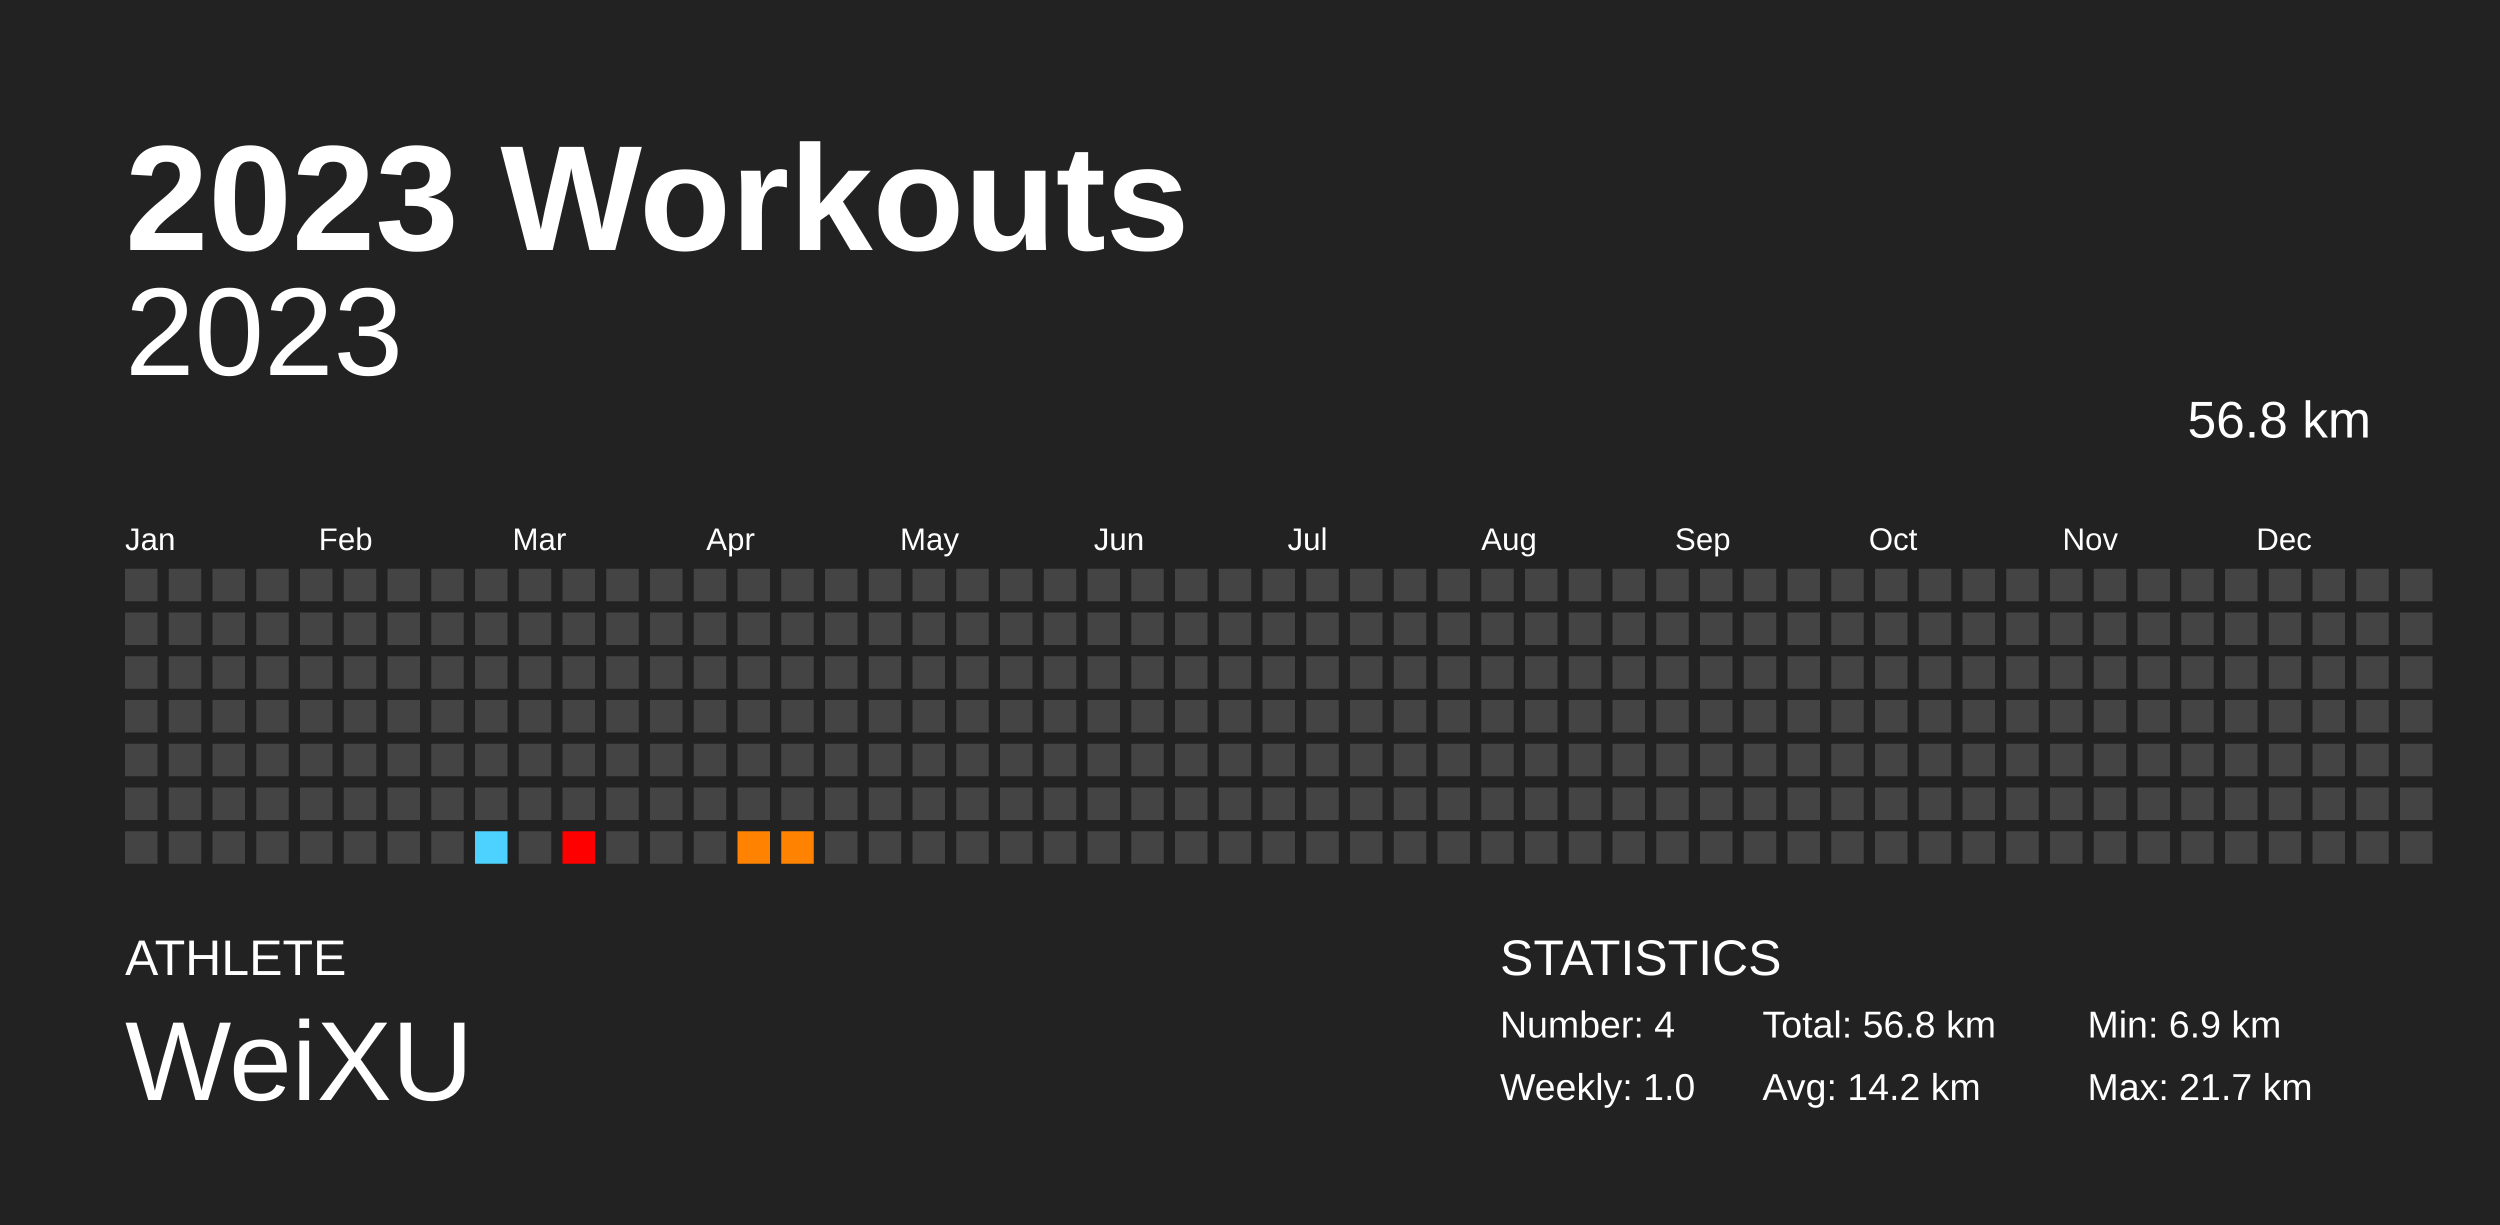
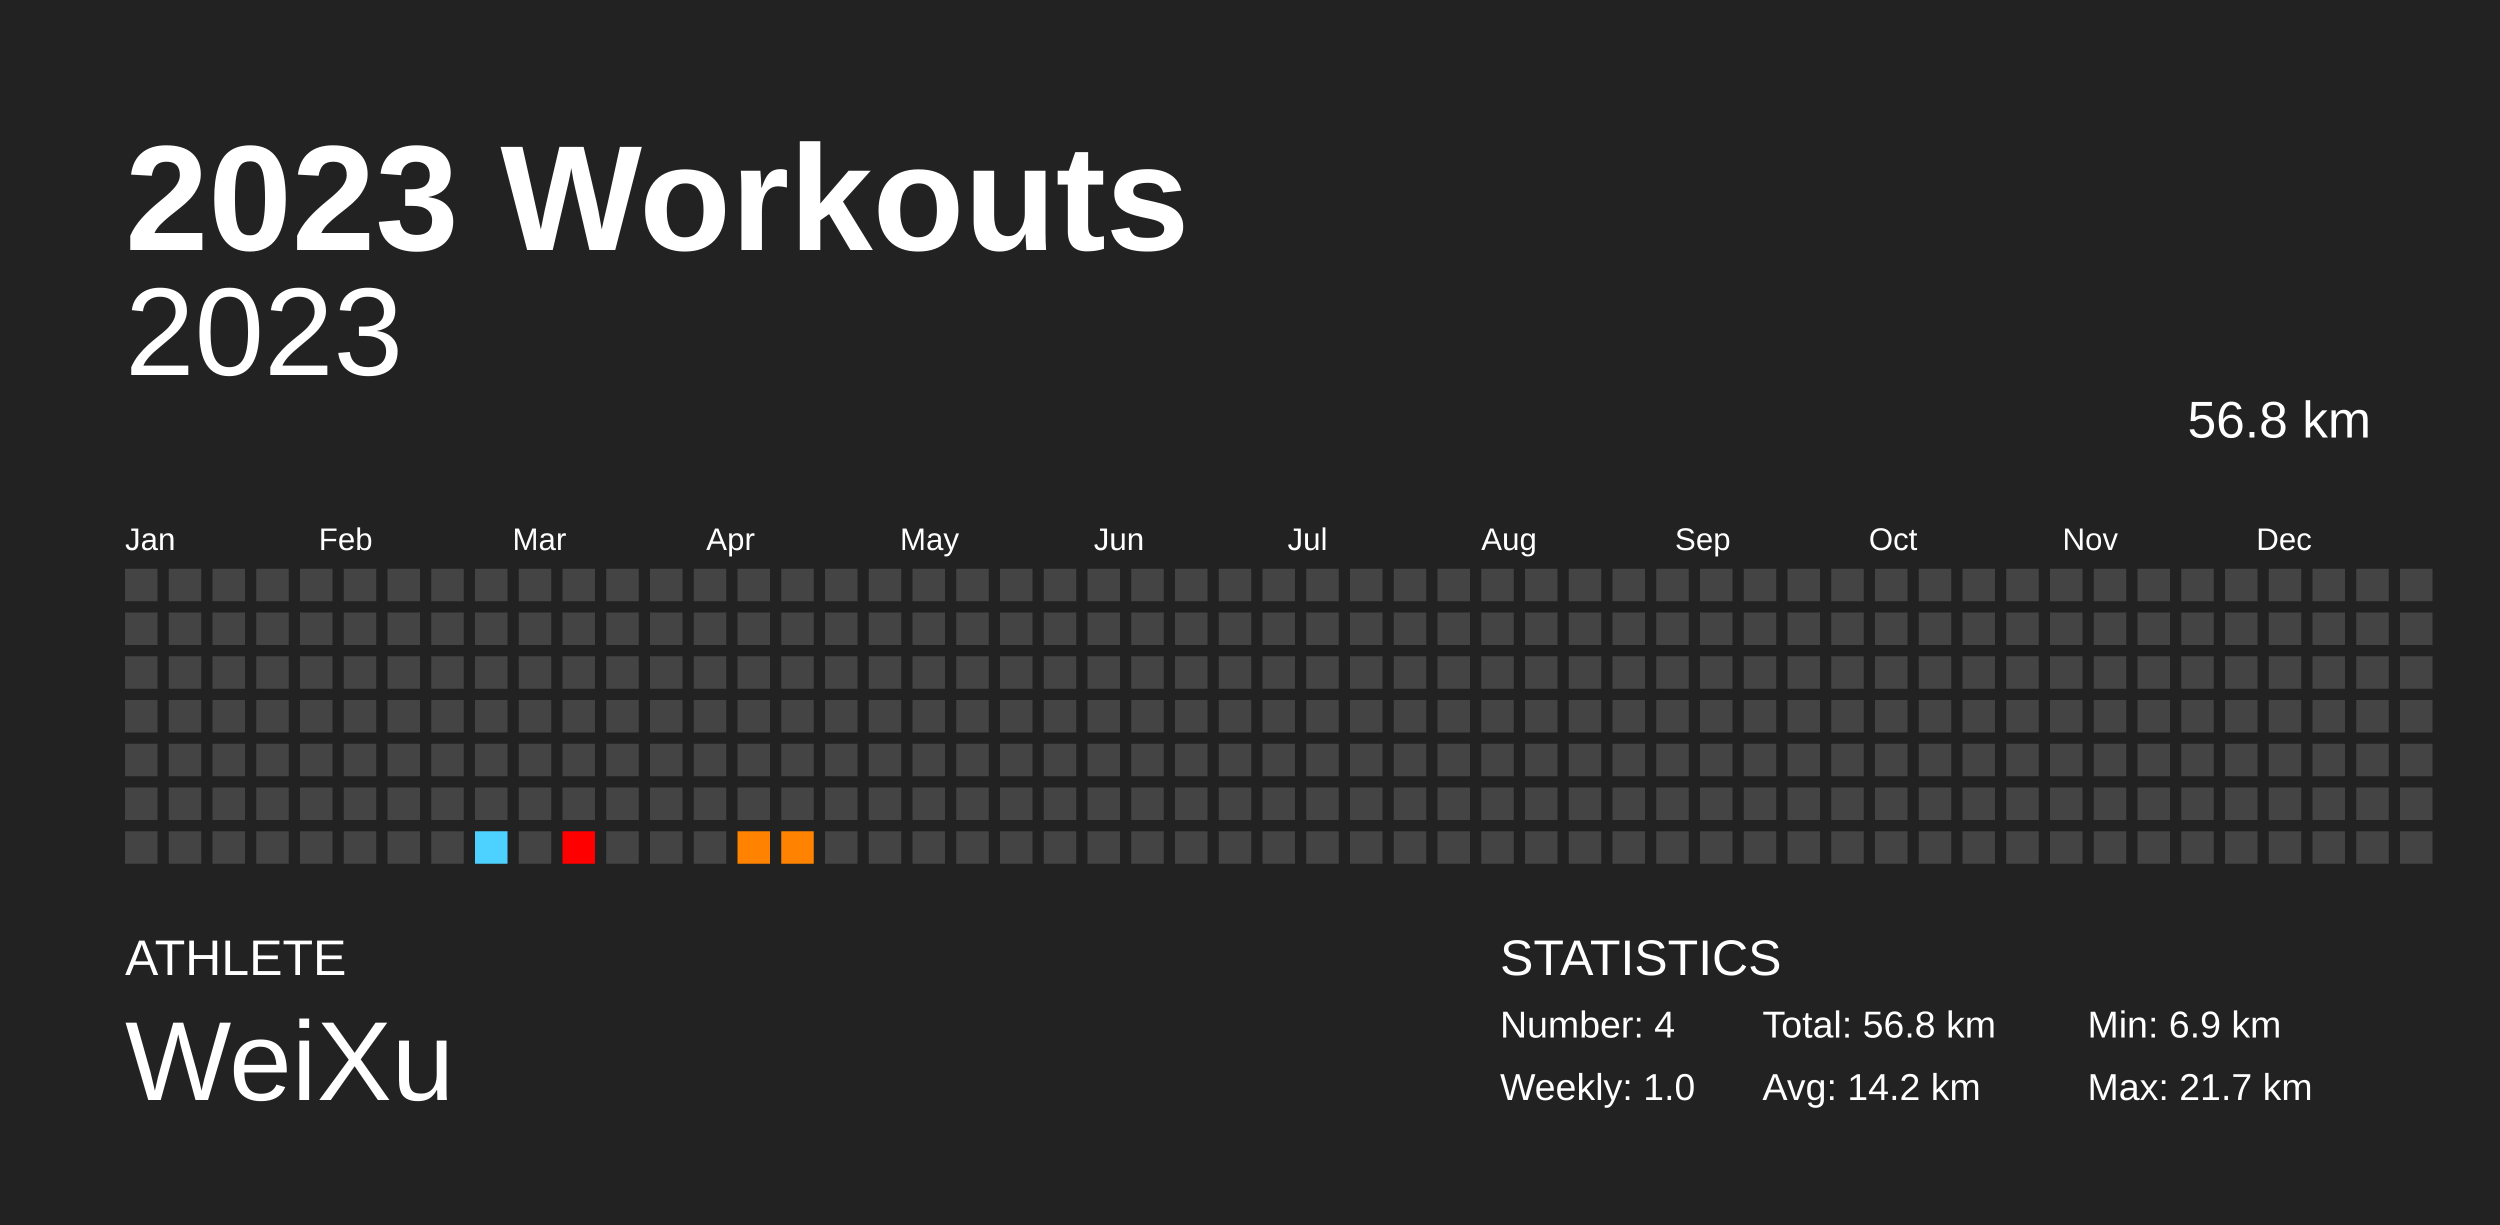
<svg xmlns="http://www.w3.org/2000/svg" baseProfile="full" height="98mm" version="1.1" viewBox="0,0,200,98" width="200mm">
  <defs />
  <rect fill="#222222" height="98" width="200" x="0" y="0" />
  <text fill="#FFFFFF" style="font-size:12px; font-family:Arial; font-weight:bold;" x="10" y="20">2023 Workouts</text>
  <text fill="#FFFFFF" style="font-size:4px; font-family:Arial" x="10" y="78">ATHLETE</text>
-   <text fill="#FFFFFF" style="font-size:9px; font-family:Arial" x="10" y="88">WeiXU</text>
+   <text fill="#FFFFFF" style="font-size:9px; font-family:Arial" x="10" y="88">WeiXu</text>
  <text fill="#FFFFFF" style="font-size:4px; font-family:Arial" x="120" y="78">STATISTICS</text>
  <text fill="#FFFFFF" style="font-size:3px; font-family:Arial" x="120" y="83">Number: 4</text>
  <text fill="#FFFFFF" style="font-size:3px; font-family:Arial" x="120" y="88">Weekly: 1.0</text>
  <text fill="#FFFFFF" style="font-size:3px; font-family:Arial" x="141" y="83">Total: 56.8 km</text>
  <text fill="#FFFFFF" style="font-size:3px; font-family:Arial" x="141" y="88">Avg: 14.2 km</text>
  <text fill="#FFFFFF" style="font-size:3px; font-family:Arial" x="167" y="83">Min: 6.9 km</text>
  <text fill="#FFFFFF" style="font-size:3px; font-family:Arial" x="167" y="88">Max: 21.7 km</text>
  <text alignment-baseline="hanging" fill="#FFFFFF" style="font-size:10.0px; font-family:Arial;" x="10" y="30">2023</text>
  <text alignment-baseline="hanging" fill="#FFFFFF" style="font-size:4.125px; font-family:Arial;" x="175" y="35">56.8 km</text>
  <text fill="#FFFFFF" style="font-size:2.5px; font-family:Arial" x="10.0" y="44">Jan</text>
  <text fill="#FFFFFF" style="font-size:2.5px; font-family:Arial" x="25.5" y="44">Feb</text>
  <text fill="#FFFFFF" style="font-size:2.5px; font-family:Arial" x="41.0" y="44">Mar</text>
  <text fill="#FFFFFF" style="font-size:2.5px; font-family:Arial" x="56.5" y="44">Apr</text>
  <text fill="#FFFFFF" style="font-size:2.5px; font-family:Arial" x="72.0" y="44">May</text>
  <text fill="#FFFFFF" style="font-size:2.5px; font-family:Arial" x="87.5" y="44">Jun</text>
  <text fill="#FFFFFF" style="font-size:2.5px; font-family:Arial" x="103.0" y="44">Jul</text>
  <text fill="#FFFFFF" style="font-size:2.5px; font-family:Arial" x="118.5" y="44">Aug</text>
  <text fill="#FFFFFF" style="font-size:2.5px; font-family:Arial" x="134.0" y="44">Sep</text>
  <text fill="#FFFFFF" style="font-size:2.5px; font-family:Arial" x="149.5" y="44">Oct</text>
  <text fill="#FFFFFF" style="font-size:2.5px; font-family:Arial" x="165.0" y="44">Nov</text>
  <text fill="#FFFFFF" style="font-size:2.5px; font-family:Arial" x="180.5" y="44">Dec</text>
  <rect fill="#444444" height="2.6" width="2.6" x="10.0" y="45.5" />
  <rect fill="#444444" height="2.6" width="2.6" x="10.0" y="49.0" />
  <rect fill="#444444" height="2.6" width="2.6" x="10.0" y="52.5" />
  <rect fill="#444444" height="2.6" width="2.6" x="10.0" y="56.0" />
  <rect fill="#444444" height="2.6" width="2.6" x="10.0" y="59.5" />
  <rect fill="#444444" height="2.6" width="2.6" x="10.0" y="63.0" />
  <rect fill="#444444" height="2.6" width="2.6" x="10.0" y="66.5" />
  <rect fill="#444444" height="2.6" width="2.6" x="13.5" y="45.5" />
  <rect fill="#444444" height="2.6" width="2.6" x="13.5" y="49.0" />
  <rect fill="#444444" height="2.6" width="2.6" x="13.5" y="52.5" />
  <rect fill="#444444" height="2.6" width="2.6" x="13.5" y="56.0" />
  <rect fill="#444444" height="2.6" width="2.6" x="13.5" y="59.5" />
  <rect fill="#444444" height="2.6" width="2.6" x="13.5" y="63.0" />
  <rect fill="#444444" height="2.6" width="2.6" x="13.5" y="66.5" />
  <rect fill="#444444" height="2.6" width="2.6" x="17.0" y="45.5" />
  <rect fill="#444444" height="2.6" width="2.6" x="17.0" y="49.0" />
  <rect fill="#444444" height="2.6" width="2.6" x="17.0" y="52.5" />
  <rect fill="#444444" height="2.6" width="2.6" x="17.0" y="56.0" />
  <rect fill="#444444" height="2.6" width="2.6" x="17.0" y="59.5" />
  <rect fill="#444444" height="2.6" width="2.6" x="17.0" y="63.0" />
  <rect fill="#444444" height="2.6" width="2.6" x="17.0" y="66.5" />
  <rect fill="#444444" height="2.6" width="2.6" x="20.5" y="45.5" />
  <rect fill="#444444" height="2.6" width="2.6" x="20.5" y="49.0" />
  <rect fill="#444444" height="2.6" width="2.6" x="20.5" y="52.5" />
  <rect fill="#444444" height="2.6" width="2.6" x="20.5" y="56.0" />
  <rect fill="#444444" height="2.6" width="2.6" x="20.5" y="59.5" />
  <rect fill="#444444" height="2.6" width="2.6" x="20.5" y="63.0" />
  <rect fill="#444444" height="2.6" width="2.6" x="20.5" y="66.5" />
  <rect fill="#444444" height="2.6" width="2.6" x="24.0" y="45.5" />
  <rect fill="#444444" height="2.6" width="2.6" x="24.0" y="49.0" />
  <rect fill="#444444" height="2.6" width="2.6" x="24.0" y="52.5" />
  <rect fill="#444444" height="2.6" width="2.6" x="24.0" y="56.0" />
  <rect fill="#444444" height="2.6" width="2.6" x="24.0" y="59.5" />
  <rect fill="#444444" height="2.6" width="2.6" x="24.0" y="63.0" />
  <rect fill="#444444" height="2.6" width="2.6" x="24.0" y="66.5" />
  <rect fill="#444444" height="2.6" width="2.6" x="27.5" y="45.5" />
  <rect fill="#444444" height="2.6" width="2.6" x="27.5" y="49.0" />
  <rect fill="#444444" height="2.6" width="2.6" x="27.5" y="52.5" />
  <rect fill="#444444" height="2.6" width="2.6" x="27.5" y="56.0" />
  <rect fill="#444444" height="2.6" width="2.6" x="27.5" y="59.5" />
  <rect fill="#444444" height="2.6" width="2.6" x="27.5" y="63.0" />
  <rect fill="#444444" height="2.6" width="2.6" x="27.5" y="66.5" />
  <rect fill="#444444" height="2.6" width="2.6" x="31.0" y="45.5" />
  <rect fill="#444444" height="2.6" width="2.6" x="31.0" y="49.0" />
  <rect fill="#444444" height="2.6" width="2.6" x="31.0" y="52.5" />
  <rect fill="#444444" height="2.6" width="2.6" x="31.0" y="56.0" />
  <rect fill="#444444" height="2.6" width="2.6" x="31.0" y="59.5" />
  <rect fill="#444444" height="2.6" width="2.6" x="31.0" y="63.0" />
  <rect fill="#444444" height="2.6" width="2.6" x="31.0" y="66.5" />
  <rect fill="#444444" height="2.6" width="2.6" x="34.5" y="45.5" />
  <rect fill="#444444" height="2.6" width="2.6" x="34.5" y="49.0" />
  <rect fill="#444444" height="2.6" width="2.6" x="34.5" y="52.5" />
  <rect fill="#444444" height="2.6" width="2.6" x="34.5" y="56.0" />
  <rect fill="#444444" height="2.6" width="2.6" x="34.5" y="59.5" />
  <rect fill="#444444" height="2.6" width="2.6" x="34.5" y="63.0" />
  <rect fill="#444444" height="2.6" width="2.6" x="34.5" y="66.5" />
  <rect fill="#444444" height="2.6" width="2.6" x="38.0" y="45.5" />
  <rect fill="#444444" height="2.6" width="2.6" x="38.0" y="49.0" />
  <rect fill="#444444" height="2.6" width="2.6" x="38.0" y="52.5" />
  <rect fill="#444444" height="2.6" width="2.6" x="38.0" y="56.0" />
  <rect fill="#444444" height="2.6" width="2.6" x="38.0" y="59.5" />
  <rect fill="#444444" height="2.6" width="2.6" x="38.0" y="63.0" />
  <rect fill="#4dd2ff" height="2.6" width="2.6" x="38.0" y="66.5" />
  <rect fill="#444444" height="2.6" width="2.6" x="41.5" y="45.5" />
  <rect fill="#444444" height="2.6" width="2.6" x="41.5" y="49.0" />
  <rect fill="#444444" height="2.6" width="2.6" x="41.5" y="52.5" />
  <rect fill="#444444" height="2.6" width="2.6" x="41.5" y="56.0" />
  <rect fill="#444444" height="2.6" width="2.6" x="41.5" y="59.5" />
  <rect fill="#444444" height="2.6" width="2.6" x="41.5" y="63.0" />
  <rect fill="#444444" height="2.6" width="2.6" x="41.5" y="66.5" />
  <rect fill="#444444" height="2.6" width="2.6" x="45.0" y="45.5" />
  <rect fill="#444444" height="2.6" width="2.6" x="45.0" y="49.0" />
  <rect fill="#444444" height="2.6" width="2.6" x="45.0" y="52.5" />
  <rect fill="#444444" height="2.6" width="2.6" x="45.0" y="56.0" />
  <rect fill="#444444" height="2.6" width="2.6" x="45.0" y="59.5" />
  <rect fill="#444444" height="2.6" width="2.6" x="45.0" y="63.0" />
  <rect fill="red" height="2.6" width="2.6" x="45.0" y="66.5" />
  <rect fill="#444444" height="2.6" width="2.6" x="48.5" y="45.5" />
  <rect fill="#444444" height="2.6" width="2.6" x="48.5" y="49.0" />
  <rect fill="#444444" height="2.6" width="2.6" x="48.5" y="52.5" />
  <rect fill="#444444" height="2.6" width="2.6" x="48.5" y="56.0" />
  <rect fill="#444444" height="2.6" width="2.6" x="48.5" y="59.5" />
  <rect fill="#444444" height="2.6" width="2.6" x="48.5" y="63.0" />
  <rect fill="#444444" height="2.6" width="2.6" x="48.5" y="66.5" />
  <rect fill="#444444" height="2.6" width="2.6" x="52.0" y="45.5" />
  <rect fill="#444444" height="2.6" width="2.6" x="52.0" y="49.0" />
  <rect fill="#444444" height="2.6" width="2.6" x="52.0" y="52.5" />
  <rect fill="#444444" height="2.6" width="2.6" x="52.0" y="56.0" />
  <rect fill="#444444" height="2.6" width="2.6" x="52.0" y="59.5" />
  <rect fill="#444444" height="2.6" width="2.6" x="52.0" y="63.0" />
  <rect fill="#444444" height="2.6" width="2.6" x="52.0" y="66.5" />
  <rect fill="#444444" height="2.6" width="2.6" x="55.5" y="45.5" />
  <rect fill="#444444" height="2.6" width="2.6" x="55.5" y="49.0" />
  <rect fill="#444444" height="2.6" width="2.6" x="55.5" y="52.5" />
  <rect fill="#444444" height="2.6" width="2.6" x="55.5" y="56.0" />
  <rect fill="#444444" height="2.6" width="2.6" x="55.5" y="59.5" />
  <rect fill="#444444" height="2.6" width="2.6" x="55.5" y="63.0" />
  <rect fill="#444444" height="2.6" width="2.6" x="55.5" y="66.5" />
  <rect fill="#444444" height="2.6" width="2.6" x="59.0" y="45.5" />
  <rect fill="#444444" height="2.6" width="2.6" x="59.0" y="49.0" />
  <rect fill="#444444" height="2.6" width="2.6" x="59.0" y="52.5" />
  <rect fill="#444444" height="2.6" width="2.6" x="59.0" y="56.0" />
  <rect fill="#444444" height="2.6" width="2.6" x="59.0" y="59.5" />
  <rect fill="#444444" height="2.6" width="2.6" x="59.0" y="63.0" />
  <rect fill="#ff8200" height="2.6" width="2.6" x="59.0" y="66.5" />
  <rect fill="#444444" height="2.6" width="2.6" x="62.5" y="45.5" />
  <rect fill="#444444" height="2.6" width="2.6" x="62.5" y="49.0" />
  <rect fill="#444444" height="2.6" width="2.6" x="62.5" y="52.5" />
  <rect fill="#444444" height="2.6" width="2.6" x="62.5" y="56.0" />
  <rect fill="#444444" height="2.6" width="2.6" x="62.5" y="59.5" />
  <rect fill="#444444" height="2.6" width="2.6" x="62.5" y="63.0" />
  <rect fill="#ff8300" height="2.6" width="2.6" x="62.5" y="66.5" />
  <rect fill="#444444" height="2.6" width="2.6" x="66.0" y="45.5" />
  <rect fill="#444444" height="2.6" width="2.6" x="66.0" y="49.0" />
  <rect fill="#444444" height="2.6" width="2.6" x="66.0" y="52.5" />
  <rect fill="#444444" height="2.6" width="2.6" x="66.0" y="56.0" />
  <rect fill="#444444" height="2.6" width="2.6" x="66.0" y="59.5" />
  <rect fill="#444444" height="2.6" width="2.6" x="66.0" y="63.0" />
  <rect fill="#444444" height="2.6" width="2.6" x="66.0" y="66.5" />
  <rect fill="#444444" height="2.6" width="2.6" x="69.5" y="45.5" />
  <rect fill="#444444" height="2.6" width="2.6" x="69.5" y="49.0" />
  <rect fill="#444444" height="2.6" width="2.6" x="69.5" y="52.5" />
  <rect fill="#444444" height="2.6" width="2.6" x="69.5" y="56.0" />
  <rect fill="#444444" height="2.6" width="2.6" x="69.5" y="59.5" />
  <rect fill="#444444" height="2.6" width="2.6" x="69.5" y="63.0" />
  <rect fill="#444444" height="2.6" width="2.6" x="69.5" y="66.5" />
  <rect fill="#444444" height="2.6" width="2.6" x="73.0" y="45.5" />
  <rect fill="#444444" height="2.6" width="2.6" x="73.0" y="49.0" />
  <rect fill="#444444" height="2.6" width="2.6" x="73.0" y="52.5" />
  <rect fill="#444444" height="2.6" width="2.6" x="73.0" y="56.0" />
  <rect fill="#444444" height="2.6" width="2.6" x="73.0" y="59.5" />
  <rect fill="#444444" height="2.6" width="2.6" x="73.0" y="63.0" />
  <rect fill="#444444" height="2.6" width="2.6" x="73.0" y="66.5" />
  <rect fill="#444444" height="2.6" width="2.6" x="76.5" y="45.5" />
  <rect fill="#444444" height="2.6" width="2.6" x="76.5" y="49.0" />
  <rect fill="#444444" height="2.6" width="2.6" x="76.5" y="52.5" />
  <rect fill="#444444" height="2.6" width="2.6" x="76.5" y="56.0" />
  <rect fill="#444444" height="2.6" width="2.6" x="76.5" y="59.5" />
  <rect fill="#444444" height="2.6" width="2.6" x="76.5" y="63.0" />
  <rect fill="#444444" height="2.6" width="2.6" x="76.5" y="66.5" />
  <rect fill="#444444" height="2.6" width="2.6" x="80.0" y="45.5" />
  <rect fill="#444444" height="2.6" width="2.6" x="80.0" y="49.0" />
  <rect fill="#444444" height="2.6" width="2.6" x="80.0" y="52.5" />
  <rect fill="#444444" height="2.6" width="2.6" x="80.0" y="56.0" />
  <rect fill="#444444" height="2.6" width="2.6" x="80.0" y="59.5" />
  <rect fill="#444444" height="2.6" width="2.6" x="80.0" y="63.0" />
  <rect fill="#444444" height="2.6" width="2.6" x="80.0" y="66.5" />
  <rect fill="#444444" height="2.6" width="2.6" x="83.5" y="45.5" />
  <rect fill="#444444" height="2.6" width="2.6" x="83.5" y="49.0" />
  <rect fill="#444444" height="2.6" width="2.6" x="83.5" y="52.5" />
  <rect fill="#444444" height="2.6" width="2.6" x="83.5" y="56.0" />
  <rect fill="#444444" height="2.6" width="2.6" x="83.5" y="59.5" />
  <rect fill="#444444" height="2.6" width="2.6" x="83.5" y="63.0" />
  <rect fill="#444444" height="2.6" width="2.6" x="83.5" y="66.5" />
  <rect fill="#444444" height="2.6" width="2.6" x="87.0" y="45.5" />
  <rect fill="#444444" height="2.6" width="2.6" x="87.0" y="49.0" />
  <rect fill="#444444" height="2.6" width="2.6" x="87.0" y="52.5" />
  <rect fill="#444444" height="2.6" width="2.6" x="87.0" y="56.0" />
  <rect fill="#444444" height="2.6" width="2.6" x="87.0" y="59.5" />
  <rect fill="#444444" height="2.6" width="2.6" x="87.0" y="63.0" />
  <rect fill="#444444" height="2.6" width="2.6" x="87.0" y="66.5" />
  <rect fill="#444444" height="2.6" width="2.6" x="90.5" y="45.5" />
  <rect fill="#444444" height="2.6" width="2.6" x="90.5" y="49.0" />
  <rect fill="#444444" height="2.6" width="2.6" x="90.5" y="52.5" />
  <rect fill="#444444" height="2.6" width="2.6" x="90.5" y="56.0" />
  <rect fill="#444444" height="2.6" width="2.6" x="90.5" y="59.5" />
  <rect fill="#444444" height="2.6" width="2.6" x="90.5" y="63.0" />
  <rect fill="#444444" height="2.6" width="2.6" x="90.5" y="66.5" />
  <rect fill="#444444" height="2.6" width="2.6" x="94.0" y="45.5" />
  <rect fill="#444444" height="2.6" width="2.6" x="94.0" y="49.0" />
  <rect fill="#444444" height="2.6" width="2.6" x="94.0" y="52.5" />
  <rect fill="#444444" height="2.6" width="2.6" x="94.0" y="56.0" />
  <rect fill="#444444" height="2.6" width="2.6" x="94.0" y="59.5" />
  <rect fill="#444444" height="2.6" width="2.6" x="94.0" y="63.0" />
  <rect fill="#444444" height="2.6" width="2.6" x="94.0" y="66.5" />
  <rect fill="#444444" height="2.6" width="2.6" x="97.5" y="45.5" />
  <rect fill="#444444" height="2.6" width="2.6" x="97.5" y="49.0" />
  <rect fill="#444444" height="2.6" width="2.6" x="97.5" y="52.5" />
  <rect fill="#444444" height="2.6" width="2.6" x="97.5" y="56.0" />
  <rect fill="#444444" height="2.6" width="2.6" x="97.5" y="59.5" />
  <rect fill="#444444" height="2.6" width="2.6" x="97.5" y="63.0" />
  <rect fill="#444444" height="2.6" width="2.6" x="97.5" y="66.5" />
  <rect fill="#444444" height="2.6" width="2.6" x="101.0" y="45.5" />
  <rect fill="#444444" height="2.6" width="2.6" x="101.0" y="49.0" />
  <rect fill="#444444" height="2.6" width="2.6" x="101.0" y="52.5" />
  <rect fill="#444444" height="2.6" width="2.6" x="101.0" y="56.0" />
  <rect fill="#444444" height="2.6" width="2.6" x="101.0" y="59.5" />
  <rect fill="#444444" height="2.6" width="2.6" x="101.0" y="63.0" />
  <rect fill="#444444" height="2.6" width="2.6" x="101.0" y="66.5" />
  <rect fill="#444444" height="2.6" width="2.6" x="104.5" y="45.5" />
  <rect fill="#444444" height="2.6" width="2.6" x="104.5" y="49.0" />
  <rect fill="#444444" height="2.6" width="2.6" x="104.5" y="52.5" />
  <rect fill="#444444" height="2.6" width="2.6" x="104.5" y="56.0" />
  <rect fill="#444444" height="2.6" width="2.6" x="104.5" y="59.5" />
  <rect fill="#444444" height="2.6" width="2.6" x="104.5" y="63.0" />
  <rect fill="#444444" height="2.6" width="2.6" x="104.5" y="66.5" />
  <rect fill="#444444" height="2.6" width="2.6" x="108.0" y="45.5" />
  <rect fill="#444444" height="2.6" width="2.6" x="108.0" y="49.0" />
  <rect fill="#444444" height="2.6" width="2.6" x="108.0" y="52.5" />
  <rect fill="#444444" height="2.6" width="2.6" x="108.0" y="56.0" />
  <rect fill="#444444" height="2.6" width="2.6" x="108.0" y="59.5" />
  <rect fill="#444444" height="2.6" width="2.6" x="108.0" y="63.0" />
  <rect fill="#444444" height="2.6" width="2.6" x="108.0" y="66.5" />
  <rect fill="#444444" height="2.6" width="2.6" x="111.5" y="45.5" />
  <rect fill="#444444" height="2.6" width="2.6" x="111.5" y="49.0" />
  <rect fill="#444444" height="2.6" width="2.6" x="111.5" y="52.5" />
  <rect fill="#444444" height="2.6" width="2.6" x="111.5" y="56.0" />
  <rect fill="#444444" height="2.6" width="2.6" x="111.5" y="59.5" />
  <rect fill="#444444" height="2.6" width="2.6" x="111.5" y="63.0" />
  <rect fill="#444444" height="2.6" width="2.6" x="111.5" y="66.5" />
  <rect fill="#444444" height="2.6" width="2.6" x="115.0" y="45.5" />
  <rect fill="#444444" height="2.6" width="2.6" x="115.0" y="49.0" />
  <rect fill="#444444" height="2.6" width="2.6" x="115.0" y="52.5" />
  <rect fill="#444444" height="2.6" width="2.6" x="115.0" y="56.0" />
  <rect fill="#444444" height="2.6" width="2.6" x="115.0" y="59.5" />
  <rect fill="#444444" height="2.6" width="2.6" x="115.0" y="63.0" />
  <rect fill="#444444" height="2.6" width="2.6" x="115.0" y="66.5" />
  <rect fill="#444444" height="2.6" width="2.6" x="118.5" y="45.5" />
  <rect fill="#444444" height="2.6" width="2.6" x="118.5" y="49.0" />
  <rect fill="#444444" height="2.6" width="2.6" x="118.5" y="52.5" />
  <rect fill="#444444" height="2.6" width="2.6" x="118.5" y="56.0" />
  <rect fill="#444444" height="2.6" width="2.6" x="118.5" y="59.5" />
  <rect fill="#444444" height="2.6" width="2.6" x="118.5" y="63.0" />
  <rect fill="#444444" height="2.6" width="2.6" x="118.5" y="66.5" />
  <rect fill="#444444" height="2.6" width="2.6" x="122.0" y="45.5" />
  <rect fill="#444444" height="2.6" width="2.6" x="122.0" y="49.0" />
  <rect fill="#444444" height="2.6" width="2.6" x="122.0" y="52.5" />
  <rect fill="#444444" height="2.6" width="2.6" x="122.0" y="56.0" />
  <rect fill="#444444" height="2.6" width="2.6" x="122.0" y="59.5" />
  <rect fill="#444444" height="2.6" width="2.6" x="122.0" y="63.0" />
  <rect fill="#444444" height="2.6" width="2.6" x="122.0" y="66.5" />
  <rect fill="#444444" height="2.6" width="2.6" x="125.5" y="45.5" />
  <rect fill="#444444" height="2.6" width="2.6" x="125.5" y="49.0" />
  <rect fill="#444444" height="2.6" width="2.6" x="125.5" y="52.5" />
  <rect fill="#444444" height="2.6" width="2.6" x="125.5" y="56.0" />
  <rect fill="#444444" height="2.6" width="2.6" x="125.5" y="59.5" />
  <rect fill="#444444" height="2.6" width="2.6" x="125.5" y="63.0" />
  <rect fill="#444444" height="2.6" width="2.6" x="125.5" y="66.5" />
  <rect fill="#444444" height="2.6" width="2.6" x="129.0" y="45.5" />
  <rect fill="#444444" height="2.6" width="2.6" x="129.0" y="49.0" />
  <rect fill="#444444" height="2.6" width="2.6" x="129.0" y="52.5" />
  <rect fill="#444444" height="2.6" width="2.6" x="129.0" y="56.0" />
  <rect fill="#444444" height="2.6" width="2.6" x="129.0" y="59.5" />
  <rect fill="#444444" height="2.6" width="2.6" x="129.0" y="63.0" />
  <rect fill="#444444" height="2.6" width="2.6" x="129.0" y="66.5" />
  <rect fill="#444444" height="2.6" width="2.6" x="132.5" y="45.5" />
  <rect fill="#444444" height="2.6" width="2.6" x="132.5" y="49.0" />
  <rect fill="#444444" height="2.6" width="2.6" x="132.5" y="52.5" />
  <rect fill="#444444" height="2.6" width="2.6" x="132.5" y="56.0" />
  <rect fill="#444444" height="2.6" width="2.6" x="132.5" y="59.5" />
  <rect fill="#444444" height="2.6" width="2.6" x="132.5" y="63.0" />
  <rect fill="#444444" height="2.6" width="2.6" x="132.5" y="66.5" />
  <rect fill="#444444" height="2.6" width="2.6" x="136.0" y="45.5" />
  <rect fill="#444444" height="2.6" width="2.6" x="136.0" y="49.0" />
  <rect fill="#444444" height="2.6" width="2.6" x="136.0" y="52.5" />
  <rect fill="#444444" height="2.6" width="2.6" x="136.0" y="56.0" />
  <rect fill="#444444" height="2.6" width="2.6" x="136.0" y="59.5" />
  <rect fill="#444444" height="2.6" width="2.6" x="136.0" y="63.0" />
  <rect fill="#444444" height="2.6" width="2.6" x="136.0" y="66.5" />
  <rect fill="#444444" height="2.6" width="2.6" x="139.5" y="45.5" />
  <rect fill="#444444" height="2.6" width="2.6" x="139.5" y="49.0" />
  <rect fill="#444444" height="2.6" width="2.6" x="139.5" y="52.5" />
  <rect fill="#444444" height="2.6" width="2.6" x="139.5" y="56.0" />
  <rect fill="#444444" height="2.6" width="2.6" x="139.5" y="59.5" />
  <rect fill="#444444" height="2.6" width="2.6" x="139.5" y="63.0" />
  <rect fill="#444444" height="2.6" width="2.6" x="139.5" y="66.5" />
  <rect fill="#444444" height="2.6" width="2.6" x="143.0" y="45.5" />
  <rect fill="#444444" height="2.6" width="2.6" x="143.0" y="49.0" />
  <rect fill="#444444" height="2.6" width="2.6" x="143.0" y="52.5" />
  <rect fill="#444444" height="2.6" width="2.6" x="143.0" y="56.0" />
  <rect fill="#444444" height="2.6" width="2.6" x="143.0" y="59.5" />
  <rect fill="#444444" height="2.6" width="2.6" x="143.0" y="63.0" />
  <rect fill="#444444" height="2.6" width="2.6" x="143.0" y="66.5" />
  <rect fill="#444444" height="2.6" width="2.6" x="146.5" y="45.5" />
  <rect fill="#444444" height="2.6" width="2.6" x="146.5" y="49.0" />
  <rect fill="#444444" height="2.6" width="2.6" x="146.5" y="52.5" />
  <rect fill="#444444" height="2.6" width="2.6" x="146.5" y="56.0" />
  <rect fill="#444444" height="2.6" width="2.6" x="146.5" y="59.5" />
  <rect fill="#444444" height="2.6" width="2.6" x="146.5" y="63.0" />
  <rect fill="#444444" height="2.6" width="2.6" x="146.5" y="66.5" />
  <rect fill="#444444" height="2.6" width="2.6" x="150.0" y="45.5" />
  <rect fill="#444444" height="2.6" width="2.6" x="150.0" y="49.0" />
  <rect fill="#444444" height="2.6" width="2.6" x="150.0" y="52.5" />
  <rect fill="#444444" height="2.6" width="2.6" x="150.0" y="56.0" />
  <rect fill="#444444" height="2.6" width="2.6" x="150.0" y="59.5" />
  <rect fill="#444444" height="2.6" width="2.6" x="150.0" y="63.0" />
  <rect fill="#444444" height="2.6" width="2.6" x="150.0" y="66.5" />
  <rect fill="#444444" height="2.6" width="2.6" x="153.5" y="45.5" />
  <rect fill="#444444" height="2.6" width="2.6" x="153.5" y="49.0" />
  <rect fill="#444444" height="2.6" width="2.6" x="153.5" y="52.5" />
  <rect fill="#444444" height="2.6" width="2.6" x="153.5" y="56.0" />
  <rect fill="#444444" height="2.6" width="2.6" x="153.5" y="59.5" />
  <rect fill="#444444" height="2.6" width="2.6" x="153.5" y="63.0" />
  <rect fill="#444444" height="2.6" width="2.6" x="153.5" y="66.5" />
  <rect fill="#444444" height="2.6" width="2.6" x="157.0" y="45.5" />
  <rect fill="#444444" height="2.6" width="2.6" x="157.0" y="49.0" />
  <rect fill="#444444" height="2.6" width="2.6" x="157.0" y="52.5" />
  <rect fill="#444444" height="2.6" width="2.6" x="157.0" y="56.0" />
  <rect fill="#444444" height="2.6" width="2.6" x="157.0" y="59.5" />
  <rect fill="#444444" height="2.6" width="2.6" x="157.0" y="63.0" />
  <rect fill="#444444" height="2.6" width="2.6" x="157.0" y="66.5" />
  <rect fill="#444444" height="2.6" width="2.6" x="160.5" y="45.5" />
  <rect fill="#444444" height="2.6" width="2.6" x="160.5" y="49.0" />
  <rect fill="#444444" height="2.6" width="2.6" x="160.5" y="52.5" />
  <rect fill="#444444" height="2.6" width="2.6" x="160.5" y="56.0" />
  <rect fill="#444444" height="2.6" width="2.6" x="160.5" y="59.5" />
  <rect fill="#444444" height="2.6" width="2.6" x="160.5" y="63.0" />
  <rect fill="#444444" height="2.6" width="2.6" x="160.5" y="66.5" />
  <rect fill="#444444" height="2.6" width="2.6" x="164.0" y="45.5" />
  <rect fill="#444444" height="2.6" width="2.6" x="164.0" y="49.0" />
  <rect fill="#444444" height="2.6" width="2.6" x="164.0" y="52.5" />
  <rect fill="#444444" height="2.6" width="2.6" x="164.0" y="56.0" />
  <rect fill="#444444" height="2.6" width="2.6" x="164.0" y="59.5" />
  <rect fill="#444444" height="2.6" width="2.6" x="164.0" y="63.0" />
  <rect fill="#444444" height="2.6" width="2.6" x="164.0" y="66.5" />
  <rect fill="#444444" height="2.6" width="2.6" x="167.5" y="45.5" />
  <rect fill="#444444" height="2.6" width="2.6" x="167.5" y="49.0" />
  <rect fill="#444444" height="2.6" width="2.6" x="167.5" y="52.5" />
  <rect fill="#444444" height="2.6" width="2.6" x="167.5" y="56.0" />
  <rect fill="#444444" height="2.6" width="2.6" x="167.5" y="59.5" />
  <rect fill="#444444" height="2.6" width="2.6" x="167.5" y="63.0" />
  <rect fill="#444444" height="2.6" width="2.6" x="167.5" y="66.5" />
  <rect fill="#444444" height="2.6" width="2.6" x="171.0" y="45.5" />
  <rect fill="#444444" height="2.6" width="2.6" x="171.0" y="49.0" />
  <rect fill="#444444" height="2.6" width="2.6" x="171.0" y="52.5" />
  <rect fill="#444444" height="2.6" width="2.6" x="171.0" y="56.0" />
  <rect fill="#444444" height="2.6" width="2.6" x="171.0" y="59.5" />
  <rect fill="#444444" height="2.6" width="2.6" x="171.0" y="63.0" />
  <rect fill="#444444" height="2.6" width="2.6" x="171.0" y="66.5" />
  <rect fill="#444444" height="2.6" width="2.6" x="174.5" y="45.5" />
  <rect fill="#444444" height="2.6" width="2.6" x="174.5" y="49.0" />
  <rect fill="#444444" height="2.6" width="2.6" x="174.5" y="52.5" />
  <rect fill="#444444" height="2.6" width="2.6" x="174.5" y="56.0" />
  <rect fill="#444444" height="2.6" width="2.6" x="174.5" y="59.5" />
  <rect fill="#444444" height="2.6" width="2.6" x="174.5" y="63.0" />
  <rect fill="#444444" height="2.6" width="2.6" x="174.5" y="66.5" />
  <rect fill="#444444" height="2.6" width="2.6" x="178.0" y="45.5" />
  <rect fill="#444444" height="2.6" width="2.6" x="178.0" y="49.0" />
  <rect fill="#444444" height="2.6" width="2.6" x="178.0" y="52.5" />
  <rect fill="#444444" height="2.6" width="2.6" x="178.0" y="56.0" />
  <rect fill="#444444" height="2.6" width="2.6" x="178.0" y="59.5" />
  <rect fill="#444444" height="2.6" width="2.6" x="178.0" y="63.0" />
  <rect fill="#444444" height="2.6" width="2.6" x="178.0" y="66.5" />
  <rect fill="#444444" height="2.6" width="2.6" x="181.5" y="45.5" />
  <rect fill="#444444" height="2.6" width="2.6" x="181.5" y="49.0" />
  <rect fill="#444444" height="2.6" width="2.6" x="181.5" y="52.5" />
  <rect fill="#444444" height="2.6" width="2.6" x="181.5" y="56.0" />
  <rect fill="#444444" height="2.6" width="2.6" x="181.5" y="59.5" />
  <rect fill="#444444" height="2.6" width="2.6" x="181.5" y="63.0" />
  <rect fill="#444444" height="2.6" width="2.6" x="181.5" y="66.5" />
  <rect fill="#444444" height="2.6" width="2.6" x="185.0" y="45.5" />
  <rect fill="#444444" height="2.6" width="2.6" x="185.0" y="49.0" />
  <rect fill="#444444" height="2.6" width="2.6" x="185.0" y="52.5" />
  <rect fill="#444444" height="2.6" width="2.6" x="185.0" y="56.0" />
  <rect fill="#444444" height="2.6" width="2.6" x="185.0" y="59.5" />
  <rect fill="#444444" height="2.6" width="2.6" x="185.0" y="63.0" />
  <rect fill="#444444" height="2.6" width="2.6" x="185.0" y="66.5" />
  <rect fill="#444444" height="2.6" width="2.6" x="188.5" y="45.5" />
  <rect fill="#444444" height="2.6" width="2.6" x="188.5" y="49.0" />
  <rect fill="#444444" height="2.6" width="2.6" x="188.5" y="52.5" />
  <rect fill="#444444" height="2.6" width="2.6" x="188.5" y="56.0" />
  <rect fill="#444444" height="2.6" width="2.6" x="188.5" y="59.5" />
  <rect fill="#444444" height="2.6" width="2.6" x="188.5" y="63.0" />
  <rect fill="#444444" height="2.6" width="2.6" x="188.5" y="66.5" />
  <rect fill="#444444" height="2.6" width="2.6" x="192.0" y="45.5" />
  <rect fill="#444444" height="2.6" width="2.6" x="192.0" y="49.0" />
  <rect fill="#444444" height="2.6" width="2.6" x="192.0" y="52.5" />
  <rect fill="#444444" height="2.6" width="2.6" x="192.0" y="56.0" />
  <rect fill="#444444" height="2.6" width="2.6" x="192.0" y="59.5" />
  <rect fill="#444444" height="2.6" width="2.6" x="192.0" y="63.0" />
  <rect fill="#444444" height="2.6" width="2.6" x="192.0" y="66.5" />
</svg>
